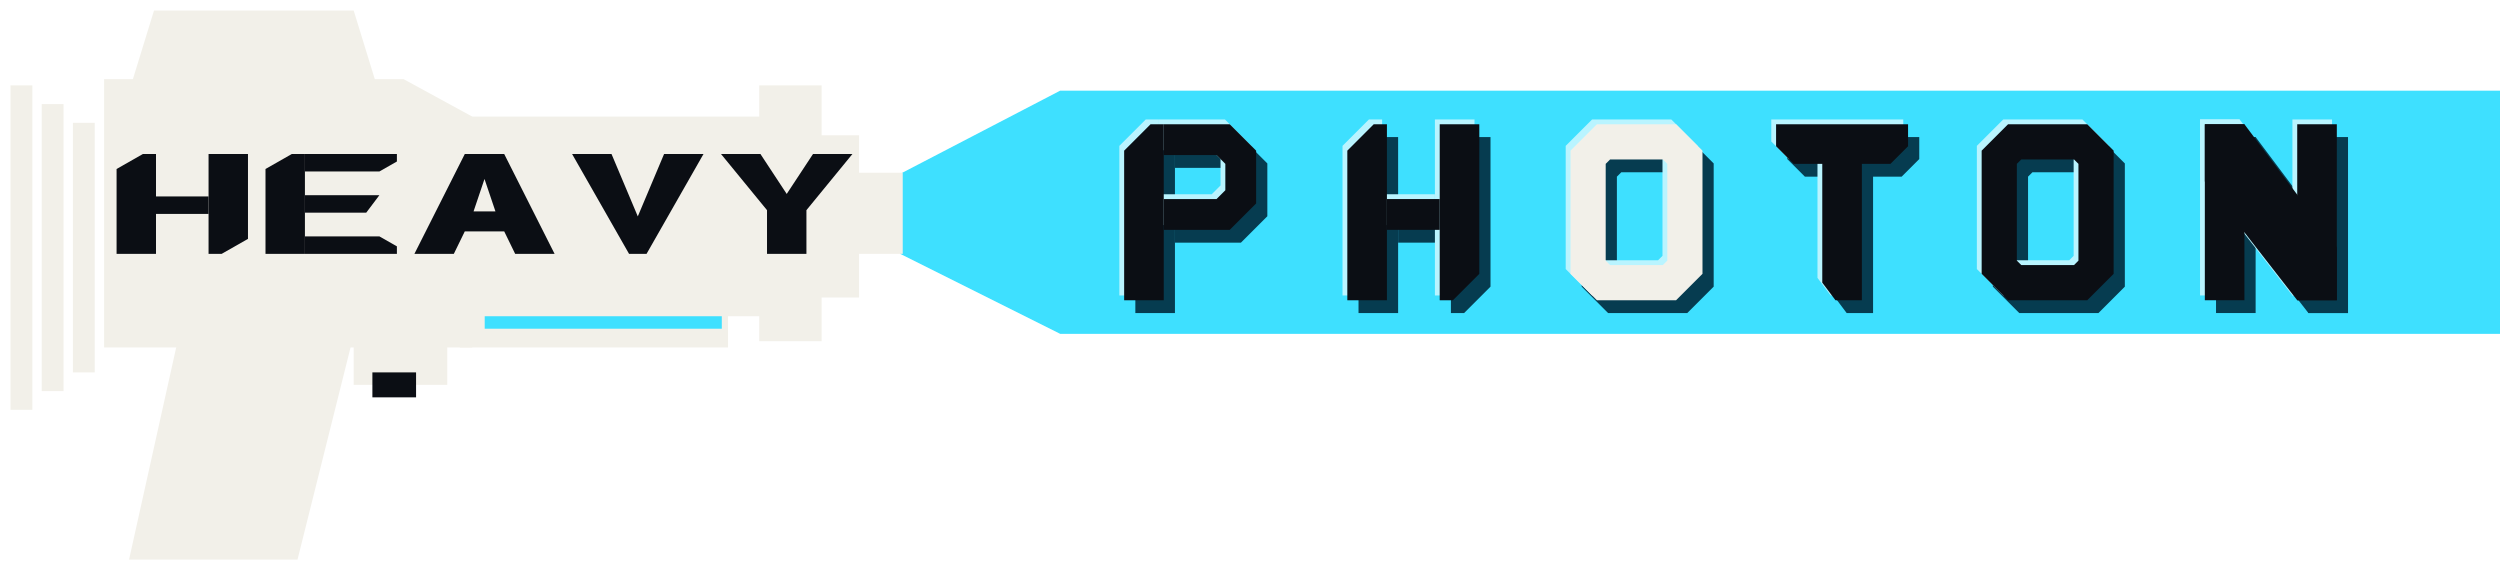
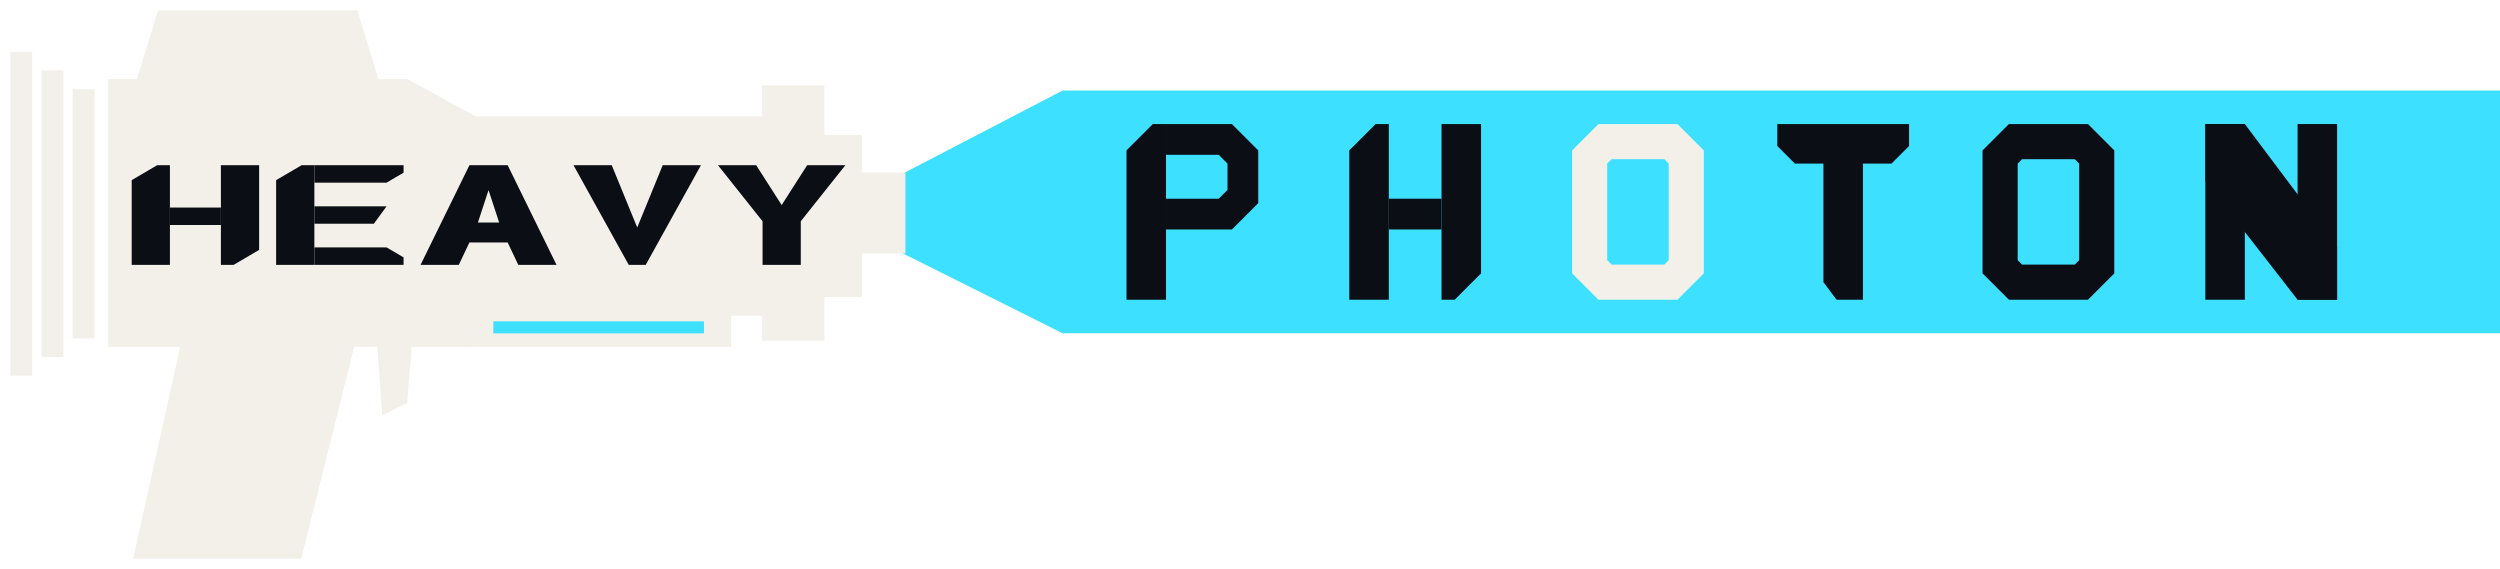
- <svg xmlns="http://www.w3.org/2000/svg" viewBox="37.33 95.33 1562.67 356.0" width="1562.67" height="356.0">
+ <svg xmlns="http://www.w3.org/2000/svg" viewBox="34.67 95.33 1565.33 356.0" width="1565.33" height="356.0" version="1.1" id="svg45">
+   <defs id="defs45" />
+   <rect width="1600" height="460" fill="#0b0e14" id="rect1" x="0" y="0" style="display:none" />
  <g id="beam">
-     <path fill="#3EE0FF" d="M600,204 L700,152 L1600,152 L1600,304 L700,304 L600,254 Z" />
+     <path fill="#3EE0FF" d="M600,204 L700,152 L1600,152 L1600,304 L700,304 L600,254 Z" id="path1" />
  </g>
  <g id="word-photon" transform="translate(740 173) scale(1.375)">
    <g id="photon-p0" transform="translate(0.0 0)">
-       <g fill="#063C50" transform="translate(5.090909 5.818182)">
-         <path fill-rule="evenodd" transform="translate(0 0)" d="M18,0 L48,0 L60,12 L60,36 L48,48 L18,48 L18,34 L42,34 L46,30 L46,18 L42,14 L18,14 Z" />
-         <polygon points="0,12 12,0 18,0 18,80 0,80" />
+       <g fill="#063c50" transform="translate(5.090909,5.818182)" id="g2" style="display:none">
+         <path fill-rule="evenodd" d="M 18,0 H 48 L 60,12 V 36 L 48,48 H 18 V 34 h 24 l 4,-4 V 18 L 42,14 H 18 Z" id="path2" />
+         <polygon points="12,0 18,0 18,80 0,80 0,12 " id="polygon2" />
      </g>
-       <g fill="#B9F4FF" transform="translate(-2.181818 -2.181818)">
-         <path fill-rule="evenodd" transform="translate(0 0)" d="M18,0 L48,0 L60,12 L60,36 L48,48 L18,48 L18,34 L42,34 L46,30 L46,18 L42,14 L18,14 Z" />
-         <polygon points="0,12 12,0 18,0 18,80 0,80" />
+       <g fill="#b9f4ff" transform="translate(-2.181818,-2.181818)" id="g3" style="display:none">
+         <path fill-rule="evenodd" d="M 18,0 H 48 L 60,12 V 36 L 48,48 H 18 V 34 h 24 l 4,-4 V 18 L 42,14 H 18 Z" id="path3" />
+         <polygon points="18,80 0,80 0,12 12,0 18,0 " id="polygon3" />
      </g>
-       <g fill="#0B0E14">
-         <path fill-rule="evenodd" transform="translate(0 0)" d="M18,0 L48,0 L60,12 L60,36 L48,48 L18,48 L18,34 L42,34 L46,30 L46,18 L42,14 L18,14 Z" />
-         <polygon points="0,12 12,0 18,0 18,80 0,80" />
+       <g fill="#0B0E14" id="g4">
+         <path fill-rule="evenodd" transform="translate(0 0)" d="M18,0 L48,0 L60,12 L60,36 L48,48 L18,48 L18,34 L42,34 L46,30 L46,18 L42,14 L18,14 Z" id="path4" />
+         <polygon points="0,12 12,0 18,0 18,80 0,80" id="polygon4" />
      </g>
    </g>
    <g id="photon-h1" transform="translate(101.4545 0)">
-       <g fill="#063C50" transform="translate(5.090909 5.818182)">
-         <rect x="18" y="34" width="24" height="14" />
-         <polygon points="0,12 12,0 18,0 18,80 0,80" />
-         <polygon points="42,0 60,0 60,68 48,80 42,80" />
+       <g fill="#063c50" transform="translate(5.090909,5.818182)" id="g6" style="display:none">
+         <rect x="18" y="34" width="24" height="14" id="rect4" />
+         <polygon points="18,0 18,80 0,80 0,12 12,0 " id="polygon5" />
+         <polygon points="60,68 48,80 42,80 42,0 60,0 " id="polygon6" />
      </g>
-       <g fill="#B9F4FF" transform="translate(-2.181818 -2.181818)">
-         <rect x="18" y="34" width="24" height="14" />
-         <polygon points="0,12 12,0 18,0 18,80 0,80" />
-         <polygon points="42,0 60,0 60,68 48,80 42,80" />
+       <g fill="#b9f4ff" transform="translate(-2.181818,-2.181818)" id="g8" style="display:none">
+         <rect x="18" y="34" width="24" height="14" id="rect6" />
+         <polygon points="12,0 18,0 18,80 0,80 0,12 " id="polygon7" />
+         <polygon points="60,0 60,68 48,80 42,80 42,0 " id="polygon8" />
      </g>
-       <g fill="#0B0E14">
-         <rect x="18" y="34" width="24" height="14" />
-         <polygon points="0,12 12,0 18,0 18,80 0,80" />
-         <polygon points="42,0 60,0 60,68 48,80 42,80" />
+       <g fill="#0b0e14" id="g10" style="display:inline">
+         <rect x="18" y="34" width="24" height="14" id="rect8" />
+         <polygon points="0,12 12,0 18,0 18,80 0,80 " id="polygon9" />
+         <polygon points="42,0 60,0 60,68 48,80 42,80 " id="polygon10" />
      </g>
    </g>
    <g id="photon-o2" transform="translate(202.9091 0)">
-       <g fill="#063C50" transform="translate(5.090909 5.818182)">
-         <path fill-rule="evenodd" transform="translate(0 0)" d="M12,0 L48,0 L60,12 L60,68 L48,80 L12,80 L0,68 L0,12 Z M18,16 L42,16 L44,18 L44,62 L42,64 L18,64 L16,62 L16,18 Z" />
+       <g fill="#063c50" transform="translate(5.090909,5.818182)" id="g11" style="display:none">
+         <path fill-rule="evenodd" d="M 12,0 H 48 L 60,12 V 68 L 48,80 H 12 L 0,68 V 12 Z m 6,16 h 24 l 2,2 v 44 l -2,2 H 18 L 16,62 V 18 Z" id="path10" />
      </g>
-       <g fill="#B9F4FF" transform="translate(-2.181818 -2.181818)">
-         <path fill-rule="evenodd" transform="translate(0 0)" d="M12,0 L48,0 L60,12 L60,68 L48,80 L12,80 L0,68 L0,12 Z M18,16 L42,16 L44,18 L44,62 L42,64 L18,64 L16,62 L16,18 Z" />
+       <g fill="#b9f4ff" transform="translate(-2.181818,-2.181818)" id="g12" style="display:none">
+         <path fill-rule="evenodd" d="M 12,0 H 48 L 60,12 V 68 L 48,80 H 12 L 0,68 V 12 Z m 6,16 h 24 l 2,2 v 44 l -2,2 H 18 L 16,62 V 18 Z" id="path11" />
      </g>
-       <g fill="#F2F0E9">
-         <path fill-rule="evenodd" transform="translate(0 0)" d="M12,0 L48,0 L60,12 L60,68 L48,80 L12,80 L0,68 L0,12 Z M18,16 L42,16 L44,18 L44,62 L42,64 L18,64 L16,62 L16,18 Z" />
+       <g fill="#f2f0e9" id="g13" style="display:inline">
+         <path fill-rule="evenodd" d="M 12,0 H 48 L 60,12 V 68 L 48,80 H 12 L 0,68 V 12 Z m 6,16 h 24 l 2,2 v 44 l -2,2 H 18 L 16,62 V 18 Z" id="path12" />
      </g>
    </g>
    <g id="photon-t3" transform="translate(296.3636 0)">
-       <g fill="#063C50" transform="translate(5.090909 5.818182)">
-         <polygon points="0,0 60,0 60,10 52,18 8,18 0,10" />
-         <polygon points="21,14 39,14 39,80 27,80 21,72" />
+       <g fill="#063c50" transform="translate(5.090909,5.818182)" id="g14" style="display:none">
+         <polygon points="60,10 52,18 8,18 0,10 0,0 60,0 " id="polygon13" />
+         <polygon points="39,80 27,80 21,72 21,14 39,14 " id="polygon14" />
      </g>
-       <g fill="#B9F4FF" transform="translate(-2.181818 -2.181818)">
-         <polygon points="0,0 60,0 60,10 52,18 8,18 0,10" />
-         <polygon points="21,14 39,14 39,80 27,80 21,72" />
+       <g fill="#b9f4ff" transform="translate(-2.181818,-2.181818)" id="g16" style="display:none">
+         <polygon points="52,18 8,18 0,10 0,0 60,0 60,10 " id="polygon15" />
+         <polygon points="27,80 21,72 21,14 39,14 39,80 " id="polygon16" />
      </g>
-       <g fill="#0B0E14">
-         <polygon points="0,0 60,0 60,10 52,18 8,18 0,10" />
-         <polygon points="21,14 39,14 39,80 27,80 21,72" />
+       <g fill="#0b0e14" id="g18" style="display:inline">
+         <polygon points="8,18 0,10 0,0 60,0 60,10 52,18 " id="polygon17" />
+         <polygon points="21,72 21,14 39,14 39,80 27,80 " id="polygon18" />
      </g>
    </g>
    <g id="photon-o4" transform="translate(389.8182 0)">
-       <g fill="#063C50" transform="translate(5.090909 5.818182)">
-         <path fill-rule="evenodd" transform="translate(0 0)" d="M12,0 L48,0 L60,12 L60,68 L48,80 L12,80 L0,68 L0,12 Z M18,16 L42,16 L44,18 L44,62 L42,64 L18,64 L16,62 L16,18 Z" />
+       <g fill="#063c50" transform="translate(5.090909,5.818182)" id="g19" style="display:none">
+         <path fill-rule="evenodd" d="M 12,0 H 48 L 60,12 V 68 L 48,80 H 12 L 0,68 V 12 Z m 6,16 h 24 l 2,2 v 44 l -2,2 H 18 L 16,62 V 18 Z" id="path18" />
      </g>
-       <g fill="#B9F4FF" transform="translate(-2.181818 -2.181818)">
-         <path fill-rule="evenodd" transform="translate(0 0)" d="M12,0 L48,0 L60,12 L60,68 L48,80 L12,80 L0,68 L0,12 Z M18,16 L42,16 L44,18 L44,62 L42,64 L18,64 L16,62 L16,18 Z" />
+       <g fill="#b9f4ff" transform="translate(-2.181818,-2.181818)" id="g20" style="display:none">
+         <path fill-rule="evenodd" d="M 12,0 H 48 L 60,12 V 68 L 48,80 H 12 L 0,68 V 12 Z m 6,16 h 24 l 2,2 v 44 l -2,2 H 18 L 16,62 V 18 Z" id="path19" />
      </g>
-       <g fill="#0B0E14">
-         <path fill-rule="evenodd" transform="translate(0 0)" d="M12,0 L48,0 L60,12 L60,68 L48,80 L12,80 L0,68 L0,12 Z M18,16 L42,16 L44,18 L44,62 L42,64 L18,64 L16,62 L16,18 Z" />
+       <g fill="#0b0e14" id="g21" style="display:inline">
+         <path fill-rule="evenodd" d="M 12,0 H 48 L 60,12 V 68 L 48,80 H 12 L 0,68 V 12 Z m 6,16 h 24 l 2,2 v 44 l -2,2 H 18 L 16,62 V 18 Z" id="path20" />
      </g>
    </g>
    <g id="photon-n5" transform="translate(491.2727 0)">
-       <g fill="#063C50" transform="translate(5.090909 5.818182)">
-         <rect x="0" y="0" width="18" height="80" />
-         <rect x="42" y="0" width="18" height="80" />
-         <polygon points="0,0 18,0 60,56 60,80 42,80 0,26" />
+       <g fill="#063c50" transform="translate(5.090909,5.818182)" id="g22" style="display:none">
+         <rect x="0" y="0" width="18" height="80" id="rect21" />
+         <rect x="42" y="0" width="18" height="80" id="rect22" />
+         <polygon points="60,56 60,80 42,80 0,26 0,0 18,0 " id="polygon22" />
      </g>
-       <g fill="#B9F4FF" transform="translate(-2.181818 -2.181818)">
-         <rect x="0" y="0" width="18" height="80" />
-         <rect x="42" y="0" width="18" height="80" />
-         <polygon points="0,0 18,0 60,56 60,80 42,80 0,26" />
+       <g fill="#b9f4ff" transform="translate(-2.181818,-2.181818)" id="g24" style="display:none">
+         <rect x="0" y="0" width="18" height="80" id="rect23" />
+         <rect x="42" y="0" width="18" height="80" id="rect24" />
+         <polygon points="60,56 60,80 42,80 0,26 0,0 18,0 " id="polygon24" />
      </g>
-       <g fill="#0B0E14">
-         <rect x="0" y="0" width="18" height="80" />
-         <rect x="42" y="0" width="18" height="80" />
-         <polygon points="0,0 18,0 60,56 60,80 42,80 0,26" />
+       <g fill="#0b0e14" id="g26" style="display:inline">
+         <rect x="0" y="0" width="18" height="80" id="rect25" />
+         <rect x="42" y="0" width="18" height="80" id="rect26" />
+         <polygon points="60,80 42,80 0,26 0,0 18,0 60,56 " id="polygon26" />
      </g>
    </g>
  </g>
  <g id="gun" transform="translate(40 20) scale(1.95)">
-     <g id="fin-1">
-       <g fill="#F2F0E9">
-         <rect x="2" y="66" width="7" height="104" />
-       </g>
-     </g>
-     <g id="fin-2">
-       <g fill="#F2F0E9">
-         <rect x="12" y="72" width="7" height="92" />
-       </g>
-     </g>
-     <g id="fin-3">
-       <g fill="#F2F0E9">
-         <rect x="22" y="78" width="7" height="80" />
-       </g>
-     </g>
    <g id="grip">
-       <g fill="#F2F0E9">
-         <path d="M56,146 L112,146 L94,218 L40,218 Z" />
+       <g fill="#F2F0E9" id="g30">
+         <path d="M56,146 L112,146 L94,218 L40,218 Z" id="path29" />
      </g>
    </g>
    <g id="body">
-       <g fill="#F2F0E9">
-         <path d="M32,64 L128,64 L150,76 L150,150 L32,150 Z" />
+       <g fill="#F2F0E9" id="g31">
+         <path d="M32,64 L128,64 L150,76 L150,150 L32,150 Z" id="path30" />
      </g>
    </g>
-     <g id="shelf">
-       <g fill="#F2F0E9">
-         <path d="M146,128 L232,128 L232,150 L146,150 Z" />
-       </g>
-       <rect x="154" y="134" width="76" height="10" fill="#3EE0FF" />
-     </g>
    <g id="sight">
-       <g fill="#F2F0E9">
-         <path d="M48,42 L112,42 L120,68 L40,68 Z" />
+       <g fill="#F2F0E9" id="g33">
+         <path d="M48,42 L112,42 L120,68 L40,68 Z" id="path32" />
      </g>
    </g>
    <g id="trigger">
-       <g fill="#F2F0E9">
-         <rect x="112" y="146" width="30" height="16" />
+       <g fill="#F2F0E9" id="g34">
+         <path d="M118,144 L130,144 L128,168 L120,172 Z" id="rect33" />
      </g>
-       <rect x="118" y="158" width="14" height="8" fill="#0B0E14" />
    </g>
    <g id="barrel">
-       <g fill="#F2F0E9">
-         <path d="M146,76 L246,76 L246,140 L146,140 Z" />
+       <g fill="#F2F0E9" id="g35">
+         <path d="M146,76 L246,76 L246,140 L146,140 Z" id="path34" />
      </g>
    </g>
    <g id="muzzle">
-       <g fill="#F2F0E9">
-         <path d="M242,66 L262,66 L262,82 L274,82 L274,134 L262,134 L262,148 L242,148 Z" />
+       <g fill="#F2F0E9" id="g36">
+         <path d="M242,66 L262,66 L262,82 L274,82 L274,134 L262,134 L262,148 L242,148 Z" id="path35" />
      </g>
    </g>
    <g id="tip">
-       <g fill="#F2F0E9">
-         <rect x="270" y="94" width="18" height="26" />
+       <g fill="#F2F0E9" id="g37">
+         <rect x="270" y="94" width="18" height="26" id="rect36" />
      </g>
    </g>
-     <g id="word-heavy" fill="#0B0E14" transform="translate(36 88) scale(0.702 0.4)">
-       <g id="heavy-h0" transform="translate(0.0 0)">
-         <g>
-           <rect x="18" y="34" width="24" height="14" />
-           <polygon points="0,12 12,0 18,0 18,80 0,80" />
-           <polygon points="42,0 60,0 60,68 48,80 42,80" />
-         </g>
+   </g>
+   <g id="shelf" transform="matrix(1.95,0,0,1.95,40,20)">
+     <g fill="#F2F0E9" id="g32">
+       <path d="M146,128 L232,128 L232,150 L146,150 Z" id="path31" />
+     </g>
+     <rect x="155.674" y="141.81" width="67.632" height="3.863" fill="#3ee0ff" id="rect32" style="stroke-width:0.586" />
+   </g>
+   <g id="fin-1" transform="matrix(1.95,0,0,1.95,37.28036,-0.9412393)">
+     <g fill="#f2f0e9" id="g27">
+       <rect x="2" y="66" width="7" height="104" id="rect27" />
+     </g>
+   </g>
+   <g id="fin-2" transform="matrix(1.95,0,0,1.95,37.28036,-0.9412393)">
+     <g fill="#f2f0e9" id="g28">
+       <rect x="12" y="72" width="7" height="92" id="rect28" />
+     </g>
+   </g>
+   <g id="fin-3" transform="matrix(1.95,0,0,1.95,37.28036,-0.9412393)">
+     <g fill="#f2f0e9" id="g29">
+       <rect x="22" y="78" width="7" height="80" id="rect29" />
+     </g>
+   </g>
+   <g id="word-heavy" fill="#0b0e14" transform="matrix(1.329981,0,0,0.78,117.1231,198.7644)">
+     <g id="heavy-h0">
+       <g id="g38">
+         <rect x="18" y="34" width="24" height="14" id="rect37" />
+         <polygon points="18,80 0,80 0,12 12,0 18,0 " id="polygon37" />
+         <polygon points="48,80 42,80 42,0 60,0 60,68 " id="polygon38" />
      </g>
-       <g id="heavy-e1" transform="translate(68.0 0)">
-         <g>
-           <polygon points="0,12 12,0 18,0 18,80 0,80" />
-           <polygon points="18,0 60,0 60,6 52,14 18,14" />
-           <polygon points="18,33 52,33 46,47 18,47" />
-           <polygon points="18,66 52,66 60,74 60,80 18,80" />
-         </g>
+     </g>
+     <g id="heavy-e1" transform="translate(68)">
+       <g id="g42">
+         <polygon points="18,80 0,80 0,12 12,0 18,0 " id="polygon39" />
+         <polygon points="52,14 18,14 18,0 60,0 60,6 " id="polygon40" />
+         <polygon points="18,47 18,33 52,33 46,47 " id="polygon41" />
+         <polygon points="60,80 18,80 18,66 52,66 60,74 " id="polygon42" />
      </g>
-       <g id="heavy-a2" transform="translate(136.0 0)">
-         <g>
-           <path fill-rule="evenodd" transform="translate(0 0)" d="M23,0 L41,0 L64,80 L46,80 L41,62 L23,62 L18,80 L0,80 Z M32,20 L37,46 L27,46 Z" />
-         </g>
+     </g>
+     <g id="heavy-a2" transform="translate(136)">
+       <g id="g43">
+         <path fill-rule="evenodd" d="M 23,0 H 41 L 64,80 H 46 L 41,62 H 23 L 18,80 H 0 Z m 9,20 5,26 H 27 Z" id="path42" />
      </g>
-       <g id="heavy-v3" transform="translate(208.0 0)">
-         <g>
-           <polygon points="0,0 18,0 30,50 42,0 60,0 34,80 26,80" />
-         </g>
+     </g>
+     <g id="heavy-v3" transform="translate(208)">
+       <g id="g44">
+         <polygon points="42,0 60,0 34,80 26,80 0,0 18,0 30,50 " id="polygon43" />
      </g>
-       <g id="heavy-y4" transform="translate(276.0 0)">
-         <g>
-           <polygon points="0,0 18,0 30,32 42,0 60,0 39,45 39,80 21,80 21,45" />
-         </g>
+     </g>
+     <g id="heavy-y4" transform="translate(276)">
+       <g id="g45">
+         <polygon points="42,0 60,0 39,45 39,80 21,80 21,45 0,0 18,0 30,32 " id="polygon44" />
      </g>
    </g>
  </g>
</svg>
